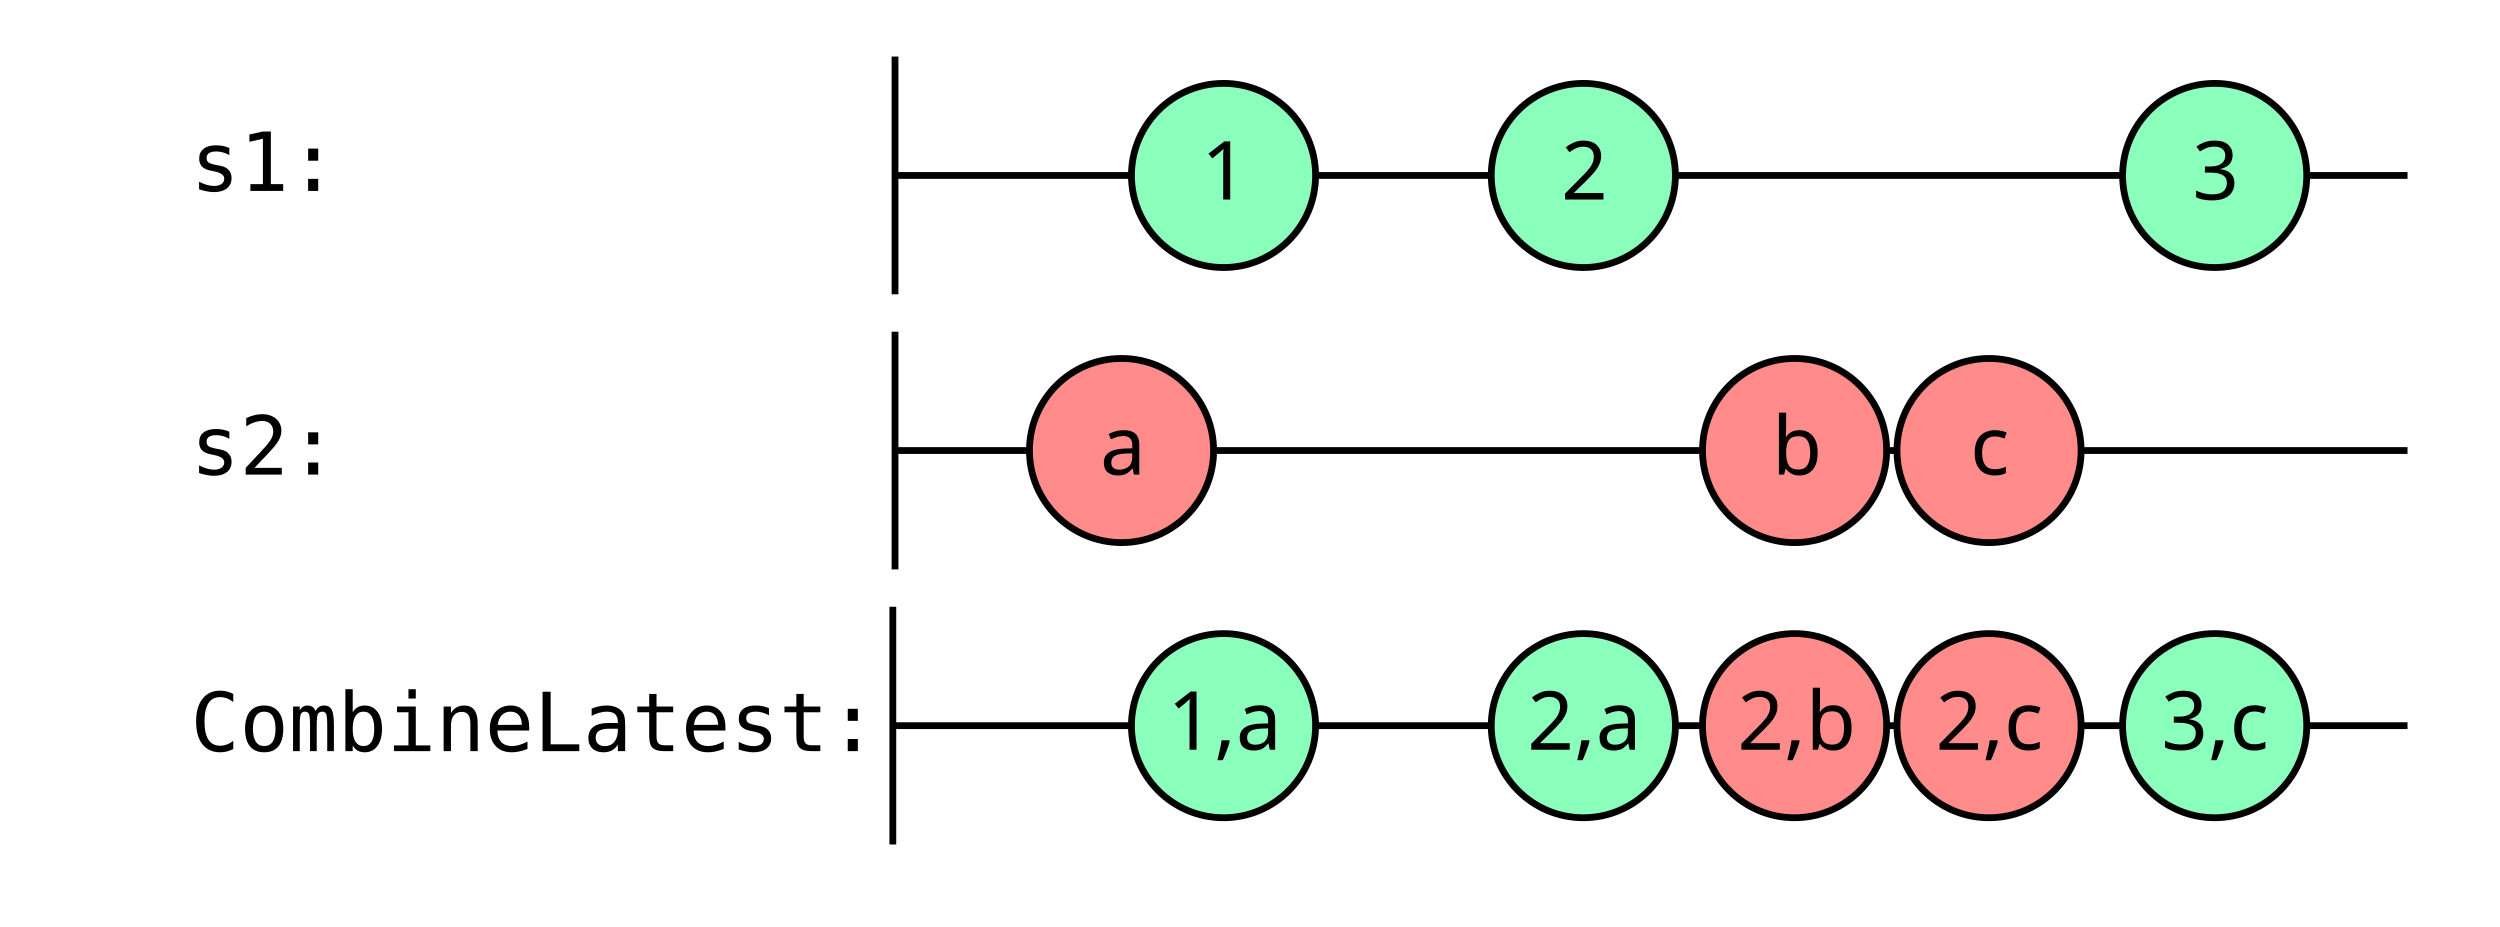
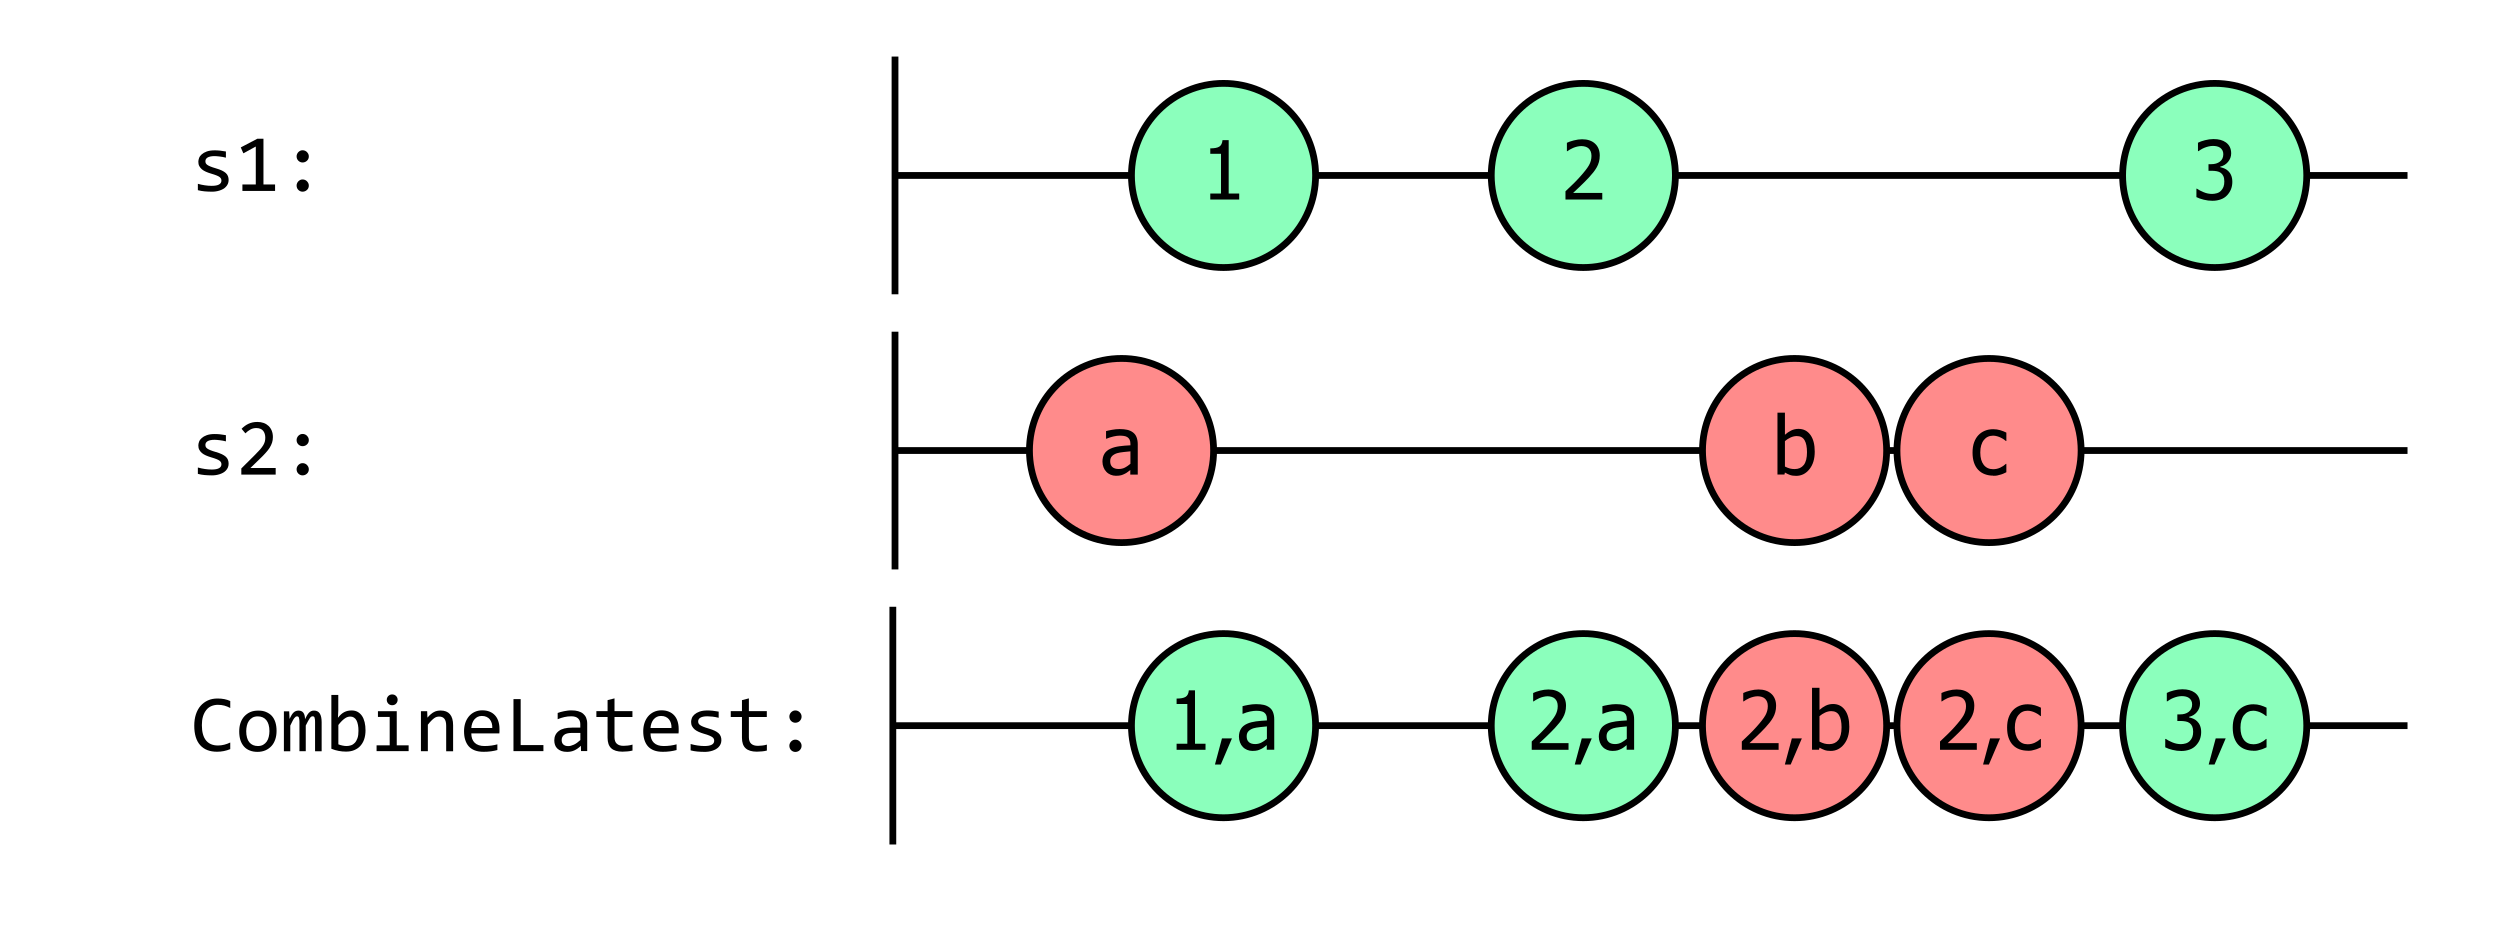
- <svg xmlns="http://www.w3.org/2000/svg" id="a" data-name="Layer 1" width="368.18" height="136.45" viewBox="0 0 368.18 136.45">
+ <svg xmlns="http://www.w3.org/2000/svg" id="Layer_1" data-name="Layer 1" viewBox="0 0 368.18 136.45">
  <defs>
    <style>
-       .e {
-         font-family: Consolas, Consolas;
-       }
- 
-       .e, .f {
-         font-size: 12px;
-       }
- 
-       .g {
+       .cls-1 {
        fill: none;
      }

-       .g, .h, .i {
+       .cls-1, .cls-2, .cls-3 {
        stroke: #000;
        stroke-miterlimit: 10;
      }

-       .h {
+       .cls-2 {
        fill: #ff8b8b;
      }

-       .f {
-         font-family: Tahoma, Tahoma;
+       .cls-4 {
+         stroke-width: 0px;
      }

-       .i {
+       .cls-3 {
        fill: #8bffbc;
      }
    </style>
  </defs>
-   <line class="g" x1="131.49" y1="89.36" x2="131.49" y2="124.37" />
-   <line id="b" data-name="source line" class="g" x1="131.81" y1="25.84" x2="354.56" y2="25.84" />
-   <line id="c" data-name="source line" class="g" x1="131.81" y1="106.87" x2="354.56" y2="106.87" />
-   <text class="e" transform="translate(28.07 28.12)">
-     <tspan x="0" y="0">s1:</tspan>
-   </text>
-   <text class="e" transform="translate(28.07 69.9)">
-     <tspan x="0" y="0">s2:</tspan>
-   </text>
-   <text class="e" transform="translate(28.07 110.62)">
-     <tspan x="0" y="0">CombineLatest:</tspan>
-   </text>
-   <line class="g" x1="131.81" y1="8.33" x2="131.81" y2="43.34" />
+   <line class="cls-1" x1="131.49" y1="89.36" x2="131.49" y2="124.37" />
+   <line id="source_line" data-name="source line" class="cls-1" x1="131.81" y1="25.84" x2="354.56" y2="25.84" />
+   <line id="source_line-2" data-name="source line" class="cls-1" x1="131.81" y1="106.87" x2="354.56" y2="106.87" />
  <g>
-     <circle class="i" cx="180.19" cy="25.84" r="13.56" />
-     <text class="f" transform="translate(176.91 29.39)">
-       <tspan x="0" y="0">1</tspan>
-     </text>
+     <path class="cls-4" d="M33.67,26.51c0,.21-.04.39-.11.56s-.17.31-.29.44-.26.24-.42.33-.33.16-.51.22-.37.1-.56.13-.38.04-.56.04c-.4,0-.76-.02-1.1-.05s-.66-.09-.98-.17v-.94c.34.1.69.17,1.03.22s.68.08,1.01.08c.49,0,.85-.07,1.08-.2s.35-.32.35-.57c0-.11-.02-.2-.06-.28s-.1-.16-.2-.24-.25-.16-.45-.24-.49-.18-.84-.28c-.27-.08-.51-.17-.74-.27s-.42-.22-.58-.35-.29-.3-.39-.48-.14-.4-.14-.65c0-.16.04-.34.11-.54s.21-.38.39-.54.43-.31.74-.42.7-.17,1.17-.17c.23,0,.49.01.77.04s.57.07.88.13v.91c-.32-.08-.62-.14-.91-.17s-.54-.06-.75-.06c-.25,0-.47.02-.64.06s-.31.09-.42.16-.18.15-.23.24-.07.19-.07.3.02.2.06.29.12.17.23.25.27.16.47.24.46.17.78.26c.35.1.64.21.88.32s.43.24.58.37.25.29.32.46.1.37.1.59Z" />
+     <path class="cls-4" d="M40.51,28.12h-4.81v-.95h1.97v-5.59l-1.83,1-.38-.87,2.44-1.28h.9v6.74h1.71v.95Z" />
+     <path class="cls-4" d="M44.57,22.13c.12,0,.24.02.35.07s.21.11.29.2.15.18.2.29.07.22.07.35-.02.24-.07.35-.11.2-.2.28-.18.15-.29.19-.22.07-.35.07-.24-.02-.35-.07-.2-.11-.28-.19-.15-.18-.19-.28-.07-.22-.07-.35.02-.24.07-.35.11-.21.19-.29.18-.15.28-.2.22-.07.35-.07ZM44.57,26.43c.12,0,.24.02.35.07s.21.11.29.2.15.18.2.29.07.22.07.35-.02.24-.07.35-.11.2-.2.28-.18.15-.29.19-.22.07-.35.07-.24-.02-.35-.07-.2-.11-.28-.19-.15-.18-.19-.28-.07-.22-.07-.35.02-.24.07-.35.11-.21.19-.29.18-.15.28-.2.22-.07.35-.07Z" />
  </g>
  <g>
-     <circle class="i" cx="233.18" cy="25.84" r="13.56" />
-     <text class="f" transform="translate(229.91 29.39)">
-       <tspan x="0" y="0">2</tspan>
-     </text>
+     <path class="cls-4" d="M33.67,68.29c0,.21-.04.39-.11.56s-.17.31-.29.44-.26.24-.42.33-.33.16-.51.22-.37.1-.56.13-.38.04-.56.04c-.4,0-.76-.02-1.1-.05s-.66-.09-.98-.17v-.94c.34.1.69.17,1.03.22s.68.08,1.01.08c.49,0,.85-.07,1.08-.2s.35-.32.35-.57c0-.11-.02-.2-.06-.28s-.1-.16-.2-.24-.25-.16-.45-.24-.49-.18-.84-.28c-.27-.08-.51-.17-.74-.27s-.42-.22-.58-.35-.29-.3-.39-.48-.14-.4-.14-.65c0-.16.04-.34.11-.54s.21-.38.39-.54.43-.31.74-.42.7-.17,1.17-.17c.23,0,.49.01.77.04s.57.07.88.13v.91c-.32-.08-.62-.14-.91-.17s-.54-.06-.75-.06c-.25,0-.47.02-.64.06s-.31.09-.42.16-.18.15-.23.24-.07.19-.07.3.02.2.06.29.12.17.23.25.27.16.47.24.46.17.78.26c.35.1.64.21.88.32s.43.24.58.37.25.29.32.46.1.37.1.59Z" />
+     <path class="cls-4" d="M40.58,69.9h-5.04v-.91l1.98-1.97c.32-.32.59-.6.79-.83s.36-.45.47-.64.19-.38.23-.55.06-.36.06-.56c0-.19-.03-.37-.08-.54s-.13-.32-.23-.45-.24-.23-.41-.3-.37-.11-.6-.11c-.32,0-.62.07-.88.22s-.51.33-.73.56l-.56-.67c.29-.3.62-.55,1-.73s.82-.28,1.32-.28c.34,0,.65.05.93.15s.52.25.72.44.36.43.47.7.17.59.17.94c0,.29-.04.56-.12.81s-.2.5-.35.75-.36.5-.6.77-.52.56-.85.87l-1.39,1.35h3.72v.97Z" />
+     <path class="cls-4" d="M44.57,63.91c.12,0,.24.02.35.07s.21.11.29.2.15.18.2.29.07.22.07.35-.02.24-.07.35-.11.2-.2.28-.18.15-.29.19-.22.07-.35.07-.24-.02-.35-.07-.2-.11-.28-.19-.15-.18-.19-.28-.07-.22-.07-.35.02-.24.07-.35.11-.21.19-.29.18-.15.28-.2.22-.07.35-.07ZM44.57,68.21c.12,0,.24.02.35.07s.21.11.29.2.15.18.2.29.07.22.07.35-.02.24-.07.35-.11.2-.2.28-.18.15-.29.19-.22.07-.35.07-.24-.02-.35-.07-.2-.11-.28-.19-.15-.18-.19-.28-.07-.22-.07-.35.02-.24.07-.35.11-.21.19-.29.18-.15.28-.2.22-.07.35-.07Z" />
  </g>
  <g>
-     <circle class="i" cx="326.16" cy="25.84" r="13.56" />
-     <text class="f" transform="translate(322.88 29.39)">
-       <tspan x="0" y="0">3</tspan>
-     </text>
+     <path class="cls-4" d="M33.9,110.33c-.61.25-1.26.38-1.93.38-1.08,0-1.91-.32-2.49-.97s-.87-1.6-.87-2.87c0-.61.08-1.17.24-1.66s.39-.92.69-1.26.66-.61,1.08-.8.89-.28,1.42-.28c.36,0,.69.03.99.09s.6.15.88.28v1.03c-.28-.15-.56-.27-.86-.35s-.62-.12-.97-.12-.68.07-.98.2-.54.33-.74.59-.36.57-.47.94-.16.79-.16,1.26c0,.99.2,1.74.6,2.24s.99.76,1.77.76c.33,0,.64-.04.94-.12s.59-.18.87-.32v.98Z" />
+     <path class="cls-4" d="M40.73,107.63c0,.46-.06.88-.19,1.26s-.31.71-.56.98-.54.48-.88.63-.74.23-1.18.23-.8-.07-1.13-.2-.62-.32-.85-.58-.41-.57-.53-.94-.18-.81-.18-1.29c0-.46.06-.88.19-1.25s.31-.7.56-.97.54-.48.88-.63.74-.22,1.18-.22.8.06,1.13.2.62.32.85.57.41.57.53.94.18.8.18,1.29ZM39.68,107.68c0-.36-.04-.68-.12-.95s-.19-.5-.34-.68-.33-.32-.54-.41-.45-.14-.71-.14c-.3,0-.57.06-.78.18s-.39.28-.53.48-.24.43-.3.69-.1.54-.1.83c0,.36.04.68.12.96s.19.5.34.68.33.32.54.41.45.14.71.14c.3,0,.57-.06.78-.18s.39-.28.53-.48.24-.43.3-.7.1-.54.1-.83Z" />
+     <path class="cls-4" d="M46.4,110.62v-4.22c0-.18,0-.33-.02-.45s-.04-.21-.06-.28-.07-.12-.11-.14-.1-.04-.17-.04c-.08,0-.15.02-.22.07s-.14.12-.21.23-.16.24-.25.42-.2.39-.33.64v3.78h-.93v-4.11c0-.21,0-.39-.02-.52s-.04-.24-.06-.31-.07-.12-.11-.15-.1-.04-.17-.04c-.07,0-.14.02-.2.06s-.13.11-.21.21-.16.24-.25.42-.21.4-.33.67v3.78h-.94v-5.88h.78l.05,1.12c.1-.22.2-.41.3-.57s.19-.28.3-.38.21-.17.33-.21.24-.07.38-.07c.32,0,.56.1.72.31s.25.53.25.96c.09-.2.19-.38.28-.54s.19-.29.29-.4.22-.19.34-.25.27-.08.43-.08c.74,0,1.11.57,1.11,1.71v4.28h-.94Z" />
+     <path class="cls-4" d="M53.83,107.57c0,.49-.07.92-.2,1.31s-.33.71-.57.98-.55.47-.91.62-.76.21-1.2.21c-.35,0-.7-.03-1.07-.1s-.72-.17-1.08-.32v-7.93h1.02v2.28l-.05,1.09c.29-.39.61-.67.94-.84s.69-.24,1.08-.24c.34,0,.63.07.88.21s.47.34.64.59.3.56.39.93.13.77.13,1.21ZM52.79,107.62c0-.31-.02-.59-.07-.85s-.12-.48-.21-.66-.22-.33-.38-.43-.33-.15-.54-.15c-.13,0-.26.02-.39.06s-.27.11-.41.21-.29.22-.45.38-.33.36-.51.59v2.85c.2.08.4.14.61.18s.4.07.59.07c.23,0,.46-.04.67-.11s.4-.2.56-.37.29-.4.39-.69.14-.64.14-1.07Z" />
+     <path class="cls-4" d="M57.4,105.58h-1.74v-.84h2.77v5.03h1.75v.85h-4.72v-.85h1.93v-4.19ZM57.76,102.27c.11,0,.22.02.32.06s.18.1.25.17.13.16.17.25.06.2.06.31-.02.21-.06.31-.1.18-.17.26-.16.13-.25.17-.2.06-.32.06-.22-.02-.32-.06-.18-.1-.25-.17-.13-.16-.17-.26-.06-.2-.06-.31.02-.22.06-.31.1-.18.17-.25.16-.13.25-.17.2-.06.32-.06Z" />
+     <path class="cls-4" d="M62,104.74h.91l.04.95c.17-.2.34-.37.5-.51s.32-.24.47-.32.31-.14.47-.17.33-.05.5-.05c.61,0,1.06.18,1.37.54s.47.9.47,1.62v3.84h-1.02v-3.76c0-.46-.09-.8-.26-1.02s-.43-.33-.77-.33c-.12,0-.25.02-.37.05s-.24.1-.37.19-.27.22-.42.37-.32.35-.51.59v3.9h-1.02v-5.88Z" />
+     <path class="cls-4" d="M73.56,107.37c0,.14,0,.27,0,.36s0,.19-.02.28h-4.13c0,.6.17,1.06.5,1.38s.82.48,1.45.48c.17,0,.34,0,.52-.02s.34-.03.5-.05.31-.05.46-.08.28-.06.41-.1v.84c-.28.08-.59.14-.94.19s-.71.07-1.09.07c-.5,0-.94-.07-1.3-.21s-.66-.34-.89-.6-.4-.58-.52-.96-.17-.8-.17-1.28c0-.41.06-.81.18-1.18s.29-.69.52-.97.51-.5.84-.66.71-.25,1.13-.25.77.06,1.09.19.58.31.8.55.38.52.49.86.17.72.17,1.13ZM72.5,107.22c.01-.26-.01-.5-.08-.72s-.16-.4-.29-.56-.29-.28-.49-.37-.42-.13-.68-.13c-.22,0-.43.04-.61.13s-.34.21-.47.36-.24.34-.32.56-.13.46-.15.72h3.09Z" />
+     <path class="cls-4" d="M80.03,110.62h-4.41v-7.66h1.06v6.77h3.35v.89Z" />
+     <path class="cls-4" d="M85.57,110.62l-.02-.79c-.32.32-.65.54-.98.69s-.68.21-1.04.21c-.34,0-.62-.04-.86-.13s-.43-.21-.59-.36-.27-.33-.34-.53-.11-.42-.11-.66c0-.59.22-1.05.66-1.39s1.09-.5,1.95-.5h1.22v-.52c0-.35-.11-.63-.33-.84s-.56-.31-1.02-.31c-.33,0-.66.04-.98.11s-.66.18-1,.32v-.92c.13-.05.27-.09.43-.14s.33-.08.5-.12.36-.06.55-.09.38-.03.58-.03c.36,0,.68.04.96.12s.53.2.72.36.35.36.45.6.16.53.16.86v4.05h-.91ZM85.46,107.94h-1.29c-.25,0-.47.03-.66.08s-.33.12-.45.22-.2.21-.26.34-.08.28-.08.44c0,.11.02.22.05.32s.09.2.17.28.18.14.3.19.28.07.46.07c.23,0,.5-.07.81-.21s.62-.37.96-.68v-1.04Z" />
+     <path class="cls-4" d="M93.13,110.54c-.23.06-.47.1-.71.12s-.5.04-.75.04c-.74,0-1.29-.17-1.65-.5s-.54-.85-.54-1.54v-3.07h-1.65v-.86h1.65v-1.62l1.02-.26v1.88h2.64v.86h-2.64v2.99c0,.42.11.74.34.95s.56.31.99.31c.19,0,.39-.02.62-.04s.46-.07.7-.14v.88Z" />
+     <path class="cls-4" d="M99.95,107.37c0,.14,0,.27,0,.36s0,.19-.02.28h-4.13c0,.6.17,1.06.5,1.38s.82.48,1.45.48c.17,0,.34,0,.52-.02s.34-.03.5-.05.31-.05.46-.08.28-.06.41-.1v.84c-.28.08-.59.14-.94.19s-.71.07-1.09.07c-.5,0-.94-.07-1.3-.21s-.66-.34-.89-.6-.4-.58-.52-.96-.17-.8-.17-1.28c0-.41.06-.81.18-1.18s.29-.69.52-.97.51-.5.84-.66.71-.25,1.13-.25.77.06,1.09.19.58.31.8.55.38.52.49.86.17.72.17,1.13ZM98.89,107.22c.01-.26-.01-.5-.08-.72s-.16-.4-.29-.56-.29-.28-.49-.37-.42-.13-.68-.13c-.22,0-.43.04-.61.13s-.34.21-.47.36-.24.34-.32.56-.13.46-.15.72h3.09Z" />
+     <path class="cls-4" d="M106.24,109.01c0,.21-.04.39-.11.56s-.17.31-.29.44-.26.24-.42.33-.33.16-.51.22-.37.1-.56.13-.38.04-.56.04c-.4,0-.76-.02-1.1-.05s-.66-.09-.98-.17v-.94c.34.1.69.17,1.03.22s.68.08,1.01.08c.49,0,.85-.07,1.08-.2s.35-.32.35-.57c0-.11-.02-.2-.06-.29s-.1-.16-.2-.24-.25-.15-.45-.24-.49-.18-.84-.28c-.27-.08-.51-.17-.74-.27s-.42-.22-.58-.35-.29-.3-.39-.48-.14-.4-.14-.65c0-.16.04-.34.11-.54s.21-.38.39-.54.43-.31.74-.42.7-.17,1.17-.17c.23,0,.49.01.77.04s.57.07.88.13v.91c-.32-.08-.62-.14-.91-.17s-.54-.05-.75-.05c-.25,0-.47.02-.64.06s-.31.09-.42.16-.18.15-.23.24-.07.19-.07.3.02.2.06.29.12.17.23.25.27.16.47.24.46.17.78.26c.35.1.64.21.88.32s.43.24.58.37.25.29.32.46.1.37.1.59Z" />
+     <path class="cls-4" d="M112.92,110.54c-.23.06-.47.1-.71.12s-.5.04-.75.04c-.74,0-1.29-.17-1.65-.5s-.54-.85-.54-1.54v-3.07h-1.65v-.86h1.65v-1.62l1.02-.26v1.88h2.64v.86h-2.64v2.99c0,.42.11.74.34.95s.56.31.99.31c.19,0,.39-.02.62-.04s.46-.07.7-.14v.88Z" />
+     <path class="cls-4" d="M117.14,104.63c.12,0,.24.02.35.07s.21.12.29.2.15.18.2.29.07.22.07.35-.02.24-.07.35-.11.2-.2.29-.18.15-.29.19-.22.07-.35.07-.24-.02-.35-.07-.2-.11-.28-.19-.15-.18-.19-.29-.07-.22-.07-.35.02-.24.07-.35.11-.21.19-.29.18-.15.28-.2.22-.07.35-.07ZM117.14,108.93c.12,0,.24.02.35.07s.21.12.29.2.15.18.2.29.07.22.07.35-.02.24-.07.35-.11.2-.2.29-.18.15-.29.19-.22.07-.35.07-.24-.02-.35-.07-.2-.11-.28-.19-.15-.18-.19-.29-.07-.22-.07-.35.02-.24.07-.35.11-.21.19-.29.18-.15.28-.2.22-.07.35-.07Z" />
+   </g>
+   <line class="cls-1" x1="131.81" y1="8.33" x2="131.81" y2="43.34" />
+   <g>
+     <circle class="cls-3" cx="180.19" cy="25.84" r="13.56" />
+     <path class="cls-4" d="M182.49,29.39h-4.25v-.89h1.58v-5.85h-1.58v-.8c.6,0,1.04-.08,1.32-.25s.44-.49.48-.96h.91v7.86h1.55v.89Z" />
  </g>
  <g>
-     <circle class="i" cx="180.19" cy="106.87" r="13.56" />
-     <text class="f" transform="translate(171.95 110.41)">
-       <tspan x="0" y="0">1,a</tspan>
-     </text>
+     <circle class="cls-3" cx="233.18" cy="25.84" r="13.56" />
+     <path class="cls-4" d="M235.93,29.39h-5.38v-1.22c.39-.37.75-.72,1.1-1.05s.68-.69,1.01-1.05c.66-.73,1.12-1.32,1.36-1.75s.36-.89.36-1.36c0-.24-.04-.46-.11-.64s-.18-.34-.31-.46c-.14-.12-.29-.21-.47-.26s-.38-.09-.59-.09-.42.03-.63.08-.42.12-.61.2c-.16.07-.32.15-.47.24s-.28.17-.37.24h-.06v-1.24c.24-.12.58-.24,1.01-.35s.84-.17,1.23-.17c.81,0,1.45.22,1.91.65s.69,1.02.69,1.75c0,.34-.04.65-.12.94s-.19.56-.33.8c-.14.25-.32.51-.52.76s-.42.5-.64.74c-.37.4-.78.81-1.23,1.24s-.81.77-1.08,1.02h4.29v1Z" />
  </g>
  <g>
-     <circle class="i" cx="233.18" cy="106.87" r="13.56" />
-     <text class="f" transform="translate(224.94 110.41)">
-       <tspan x="0" y="0">2,a</tspan>
-     </text>
-   </g>
-   <line id="d" data-name="source line" class="g" x1="131.81" y1="66.35" x2="354.56" y2="66.35" />
-   <line class="g" x1="131.81" y1="48.85" x2="131.81" y2="83.86" />
-   <g>
-     <circle class="h" cx="165.17" cy="66.35" r="13.56" />
-     <text class="f" transform="translate(162.02 69.9)">
-       <tspan x="0" y="0">a</tspan>
-     </text>
+     <circle class="cls-3" cx="326.16" cy="25.84" r="13.56" />
+     <path class="cls-4" d="M325.88,21.49c-.21,0-.42.03-.63.08s-.42.12-.62.2c-.19.08-.35.16-.49.25s-.26.17-.37.24h-.07v-1.24c.25-.14.6-.26,1.03-.37s.85-.17,1.25-.17.74.04,1.03.12.56.2.8.37c.26.19.45.41.58.68s.2.58.2.93c0,.48-.16.9-.47,1.27s-.7.59-1.14.69v.08c.18.04.38.1.59.18s.4.21.58.38.33.38.44.65.17.58.17.96-.07.76-.2,1.09-.33.62-.57.88c-.25.27-.56.47-.92.6s-.77.21-1.22.21-.87-.05-1.3-.16-.79-.23-1.08-.38v-1.24h.08c.25.18.58.35.99.52s.83.25,1.24.25c.24,0,.48-.04.72-.11s.44-.2.6-.37c.16-.17.28-.36.36-.57s.12-.47.12-.79-.05-.58-.14-.78-.22-.36-.38-.48-.36-.2-.58-.24-.47-.07-.73-.07h-.5v-.97h.39c.53,0,.96-.12,1.29-.38s.5-.61.5-1.09c0-.22-.04-.41-.13-.57s-.2-.28-.33-.38c-.15-.1-.31-.17-.49-.21s-.37-.06-.57-.06Z" />
  </g>
  <g>
-     <circle class="h" cx="264.29" cy="66.35" r="13.56" />
-     <text class="f" transform="translate(260.97 69.9)">
-       <tspan x="0" y="0">b</tspan>
-     </text>
+     <circle class="cls-3" cx="180.19" cy="106.87" r="13.56" />
+     <g>
+       <path class="cls-4" d="M177.53,110.42h-4.25v-.89h1.58v-5.85h-1.58v-.8c.6,0,1.04-.08,1.32-.25s.44-.49.48-.96h.91v7.86h1.55v.89Z" />
+       <path class="cls-4" d="M181.43,108.75l-1.64,3.84h-.86l1.03-3.84h1.46Z" />
+       <path class="cls-4" d="M186.58,109.72c-.09.07-.21.16-.36.28s-.3.21-.44.28c-.2.1-.38.18-.57.23s-.44.08-.76.08c-.27,0-.53-.05-.77-.15s-.46-.24-.64-.43c-.18-.18-.32-.4-.42-.67s-.16-.54-.16-.83c0-.45.1-.84.29-1.16s.49-.57.91-.76c.37-.17.8-.28,1.3-.35s1.04-.11,1.62-.14v-.21c0-.26-.04-.47-.12-.62s-.19-.28-.33-.37c-.14-.09-.31-.15-.52-.18s-.41-.04-.63-.04c-.25,0-.55.04-.9.11s-.69.19-1.03.33h-.06v-1.12c.2-.06.49-.12.87-.19s.75-.11,1.12-.11c.45,0,.83.04,1.14.11s.59.2.83.38c.24.18.42.41.53.7s.18.63.18,1.04v4.48h-1.1v-.7ZM186.58,108.8v-1.82c-.26.02-.59.06-.99.1s-.72.1-.97.17c-.29.09-.54.23-.73.41s-.29.44-.29.78c0,.38.11.66.32.85s.52.29.93.29c.35,0,.66-.08.94-.23s.54-.33.79-.55Z" />
+     </g>
  </g>
  <g>
-     <circle class="h" cx="264.29" cy="106.87" r="13.56" />
-     <text class="f" transform="translate(255.88 110.41)">
-       <tspan x="0" y="0">2,b</tspan>
-     </text>
+     <circle class="cls-3" cx="233.18" cy="106.87" r="13.56" />
+     <g>
+       <path class="cls-4" d="M230.96,110.42h-5.38v-1.22c.39-.37.75-.72,1.1-1.05s.68-.69,1.01-1.05c.66-.73,1.12-1.32,1.36-1.75s.36-.89.36-1.36c0-.24-.04-.46-.11-.64s-.18-.34-.31-.46c-.14-.12-.29-.21-.47-.26s-.38-.09-.59-.09-.42.03-.63.08-.42.12-.61.2c-.16.07-.32.15-.47.24s-.28.17-.37.24h-.06v-1.24c.24-.12.58-.24,1.01-.35s.84-.17,1.23-.17c.81,0,1.45.22,1.91.65s.69,1.02.69,1.75c0,.34-.04.65-.12.94s-.19.56-.33.8c-.14.25-.32.51-.52.76s-.42.5-.64.74c-.37.4-.78.81-1.23,1.24s-.81.77-1.08,1.02h4.29v1Z" />
+       <path class="cls-4" d="M234.42,108.75l-1.64,3.84h-.86l1.03-3.84h1.46Z" />
+       <path class="cls-4" d="M239.58,109.72c-.09.07-.21.16-.36.28s-.3.21-.44.28c-.2.1-.38.18-.57.23s-.44.08-.76.08c-.27,0-.53-.05-.77-.15s-.46-.24-.64-.43c-.18-.18-.32-.4-.42-.67s-.16-.54-.16-.83c0-.45.1-.84.29-1.16s.49-.57.91-.76c.37-.17.8-.28,1.3-.35s1.04-.11,1.62-.14v-.21c0-.26-.04-.47-.12-.62s-.19-.28-.33-.37c-.14-.09-.31-.15-.52-.18s-.41-.04-.63-.04c-.25,0-.55.04-.9.11s-.69.19-1.03.33h-.06v-1.12c.2-.06.49-.12.87-.19s.75-.11,1.12-.11c.45,0,.83.04,1.14.11s.59.2.83.38c.24.18.42.41.53.7s.18.63.18,1.04v4.48h-1.1v-.7ZM239.58,108.8v-1.82c-.26.02-.59.06-.99.1s-.72.1-.97.17c-.29.09-.54.23-.73.41s-.29.44-.29.78c0,.38.11.66.32.85s.52.29.93.29c.35,0,.66-.08.94-.23s.54-.33.79-.55Z" />
+     </g>
+   </g>
+   <line id="source_line-3" data-name="source line" class="cls-1" x1="131.81" y1="66.35" x2="354.56" y2="66.35" />
+   <line class="cls-1" x1="131.81" y1="48.85" x2="131.81" y2="83.86" />
+   <g>
+     <circle class="cls-2" cx="165.17" cy="66.35" r="13.56" />
+     <path class="cls-4" d="M166.48,69.2c-.09.07-.21.16-.36.28s-.3.21-.44.28c-.2.1-.38.18-.57.23s-.44.08-.76.08c-.27,0-.53-.05-.77-.15s-.46-.24-.64-.43c-.18-.18-.32-.4-.42-.66s-.16-.54-.16-.84c0-.45.1-.84.29-1.16s.49-.57.91-.76c.37-.17.8-.28,1.3-.35s1.04-.11,1.62-.14v-.21c0-.26-.04-.46-.12-.62s-.19-.28-.33-.37c-.14-.09-.31-.15-.52-.18s-.41-.04-.63-.04c-.25,0-.55.04-.9.12s-.69.19-1.03.33h-.06v-1.12c.2-.06.49-.12.87-.19s.75-.11,1.12-.11c.45,0,.83.04,1.14.11s.59.2.83.38c.24.18.42.41.53.7s.18.63.18,1.04v4.48h-1.1v-.7ZM166.48,68.29v-1.82c-.26.02-.59.06-.99.1s-.72.1-.97.17c-.29.09-.54.23-.73.41s-.29.44-.29.78c0,.38.11.66.32.85s.52.29.93.29c.35,0,.66-.07.94-.22s.54-.34.79-.55Z" />
  </g>
  <g>
-     <circle class="h" cx="292.93" cy="66.35" r="13.56" />
-     <text class="f" transform="translate(290.16 69.9)">
-       <tspan x="0" y="0">c</tspan>
-     </text>
+     <circle class="cls-2" cx="264.29" cy="66.35" r="13.56" />
+     <path class="cls-4" d="M267.26,66.52c0,1.07-.26,1.93-.78,2.58s-1.17.98-1.95.98c-.36,0-.66-.04-.91-.13s-.5-.21-.75-.36l-.07.3h-1.03v-9.12h1.1v3.26c.28-.25.58-.46.9-.62s.69-.25,1.1-.25c.74,0,1.32.3,1.75.89s.64,1.41.64,2.46ZM266.12,66.61c0-.78-.12-1.37-.36-1.78s-.62-.61-1.15-.61c-.3,0-.6.07-.91.21s-.58.32-.83.53v3.75c.28.14.52.23.74.29s.45.08.71.08c.56,0,1-.2,1.32-.6s.48-1.03.48-1.89Z" />
  </g>
  <g>
-     <circle class="h" cx="292.93" cy="106.87" r="13.56" />
-     <text class="f" transform="translate(285.07 110.41)">
-       <tspan x="0" y="0">2,c</tspan>
-     </text>
+     <circle class="cls-2" cx="264.29" cy="106.87" r="13.56" />
+     <g>
+       <path class="cls-4" d="M261.9,110.42h-5.38v-1.22c.39-.37.75-.72,1.1-1.05s.68-.69,1.01-1.05c.66-.73,1.12-1.32,1.36-1.75s.36-.89.36-1.36c0-.24-.04-.46-.11-.64s-.18-.34-.31-.46c-.14-.12-.29-.21-.47-.26s-.38-.09-.59-.09-.42.03-.63.08-.42.12-.61.2c-.16.07-.32.15-.47.24s-.28.17-.37.24h-.06v-1.24c.24-.12.58-.24,1.01-.35s.84-.17,1.23-.17c.81,0,1.45.22,1.91.65s.69,1.02.69,1.75c0,.34-.04.65-.12.94s-.19.56-.33.8c-.14.25-.32.51-.52.76s-.42.5-.64.74c-.37.4-.78.81-1.23,1.24s-.81.77-1.08,1.02h4.29v1Z" />
+       <path class="cls-4" d="M265.36,108.75l-1.64,3.84h-.86l1.03-3.84h1.46Z" />
+       <path class="cls-4" d="M272.35,107.03c0,1.07-.26,1.93-.78,2.58s-1.17.98-1.95.98c-.36,0-.66-.04-.91-.13s-.5-.21-.75-.35l-.07.3h-1.03v-9.12h1.1v3.26c.28-.25.58-.46.9-.62s.69-.25,1.1-.25c.74,0,1.32.3,1.75.89s.64,1.41.64,2.46ZM271.21,107.12c0-.78-.12-1.37-.36-1.78s-.62-.61-1.15-.61c-.3,0-.6.07-.91.21s-.58.32-.83.53v3.75c.28.14.52.23.74.29s.45.08.71.08c.56,0,1-.2,1.32-.6s.48-1.03.48-1.89Z" />
+     </g>
  </g>
  <g>
-     <circle class="i" cx="326.16" cy="106.87" r="13.56" />
-     <text class="f" transform="translate(318.3 110.41)">
-       <tspan x="0" y="0">3,c</tspan>
-     </text>
+     <circle class="cls-2" cx="292.93" cy="66.35" r="13.56" />
+     <path class="cls-4" d="M293.56,70.05c-.45,0-.86-.07-1.24-.21s-.7-.35-.97-.63-.48-.63-.63-1.06-.22-.93-.22-1.51.08-1.07.23-1.49.36-.77.62-1.05.58-.5.96-.66.8-.23,1.24-.23c.36,0,.71.05,1.04.15s.63.22.89.35v1.24h-.06c-.08-.07-.18-.14-.3-.23s-.27-.17-.45-.26c-.15-.08-.33-.15-.54-.21s-.41-.09-.6-.09c-.57,0-1.03.22-1.37.65s-.52,1.04-.52,1.83.17,1.38.5,1.81.8.65,1.39.65c.36,0,.7-.07,1.03-.22s.61-.34.86-.57h.06v1.24c-.11.05-.25.11-.41.19s-.31.12-.45.16c-.19.05-.36.1-.5.13s-.34.04-.57.04Z" />
+   </g>
+   <g>
+     <circle class="cls-2" cx="292.93" cy="106.87" r="13.56" />
+     <g>
+       <path class="cls-4" d="M291.09,110.42h-5.38v-1.22c.39-.37.75-.72,1.1-1.05s.68-.69,1.01-1.05c.66-.73,1.12-1.32,1.36-1.75s.36-.89.36-1.36c0-.24-.04-.46-.11-.64s-.18-.34-.31-.46c-.14-.12-.29-.21-.47-.26s-.38-.09-.59-.09-.42.03-.63.08-.42.12-.61.2c-.16.07-.32.15-.47.24s-.28.17-.37.24h-.06v-1.24c.24-.12.58-.24,1.01-.35s.84-.17,1.23-.17c.81,0,1.45.22,1.91.65s.69,1.02.69,1.75c0,.34-.04.65-.12.94s-.19.56-.33.8c-.14.25-.32.51-.52.76s-.42.5-.64.74c-.37.4-.78.81-1.23,1.24s-.81.77-1.08,1.02h4.29v1Z" />
+       <path class="cls-4" d="M294.55,108.75l-1.64,3.84h-.86l1.03-3.84h1.46Z" />
+       <path class="cls-4" d="M298.65,110.56c-.45,0-.86-.07-1.24-.21s-.7-.35-.97-.63-.48-.64-.63-1.06-.22-.93-.22-1.51.08-1.07.23-1.49.36-.77.62-1.05.58-.5.96-.66.8-.23,1.24-.23c.36,0,.71.05,1.04.15s.63.22.89.35v1.24h-.06c-.08-.07-.18-.14-.3-.23s-.27-.17-.45-.26c-.15-.08-.33-.15-.54-.21s-.41-.09-.6-.09c-.57,0-1.03.22-1.37.65s-.52,1.04-.52,1.83.17,1.38.5,1.81.8.65,1.39.65c.36,0,.7-.07,1.03-.22s.61-.34.86-.57h.06v1.24c-.11.05-.25.11-.41.18s-.31.13-.45.16c-.19.05-.36.1-.5.13s-.34.04-.57.04Z" />
+     </g>
+   </g>
+   <g>
+     <circle class="cls-3" cx="326.16" cy="106.87" r="13.56" />
+     <g>
+       <path class="cls-4" d="M321.29,102.52c-.21,0-.42.03-.63.08s-.42.12-.62.2c-.19.08-.35.16-.49.25s-.26.17-.37.24h-.07v-1.24c.25-.14.6-.26,1.03-.37s.85-.17,1.25-.17.74.04,1.03.12.56.2.8.37c.26.19.45.41.58.68s.2.58.2.93c0,.48-.16.9-.47,1.27s-.7.59-1.14.69v.08c.18.04.38.1.59.18s.4.21.58.38.33.38.44.65.17.58.17.96-.07.76-.2,1.09-.33.62-.57.88c-.25.27-.56.47-.92.6s-.77.21-1.22.21-.87-.05-1.3-.16-.79-.23-1.08-.38v-1.24h.08c.25.18.58.35.99.52s.83.25,1.24.25c.24,0,.48-.04.72-.11s.44-.2.6-.37c.16-.17.28-.36.36-.57s.12-.47.12-.79-.05-.58-.14-.78-.22-.36-.38-.48-.36-.2-.58-.24-.47-.07-.73-.07h-.5v-.97h.39c.53,0,.96-.12,1.29-.38s.5-.61.5-1.09c0-.22-.04-.41-.13-.57s-.2-.28-.33-.38c-.15-.1-.31-.17-.49-.21s-.37-.06-.57-.06Z" />
+       <path class="cls-4" d="M327.78,108.75l-1.64,3.84h-.86l1.03-3.84h1.46Z" />
+       <path class="cls-4" d="M331.88,110.56c-.45,0-.86-.07-1.24-.21s-.7-.35-.97-.63-.48-.64-.63-1.06-.22-.93-.22-1.51.08-1.07.23-1.49.36-.77.62-1.05.58-.5.96-.66.8-.23,1.24-.23c.36,0,.71.05,1.04.15s.63.22.89.35v1.24h-.06c-.08-.07-.18-.14-.3-.23s-.27-.17-.45-.26c-.15-.08-.33-.15-.54-.21s-.41-.09-.6-.09c-.57,0-1.03.22-1.37.65s-.52,1.04-.52,1.83.17,1.38.5,1.81.8.65,1.39.65c.36,0,.7-.07,1.03-.22s.61-.34.86-.57h.06v1.24c-.11.05-.25.11-.41.18s-.31.13-.45.16c-.19.05-.36.1-.5.13s-.34.04-.57.04Z" />
+     </g>
  </g>
</svg>
